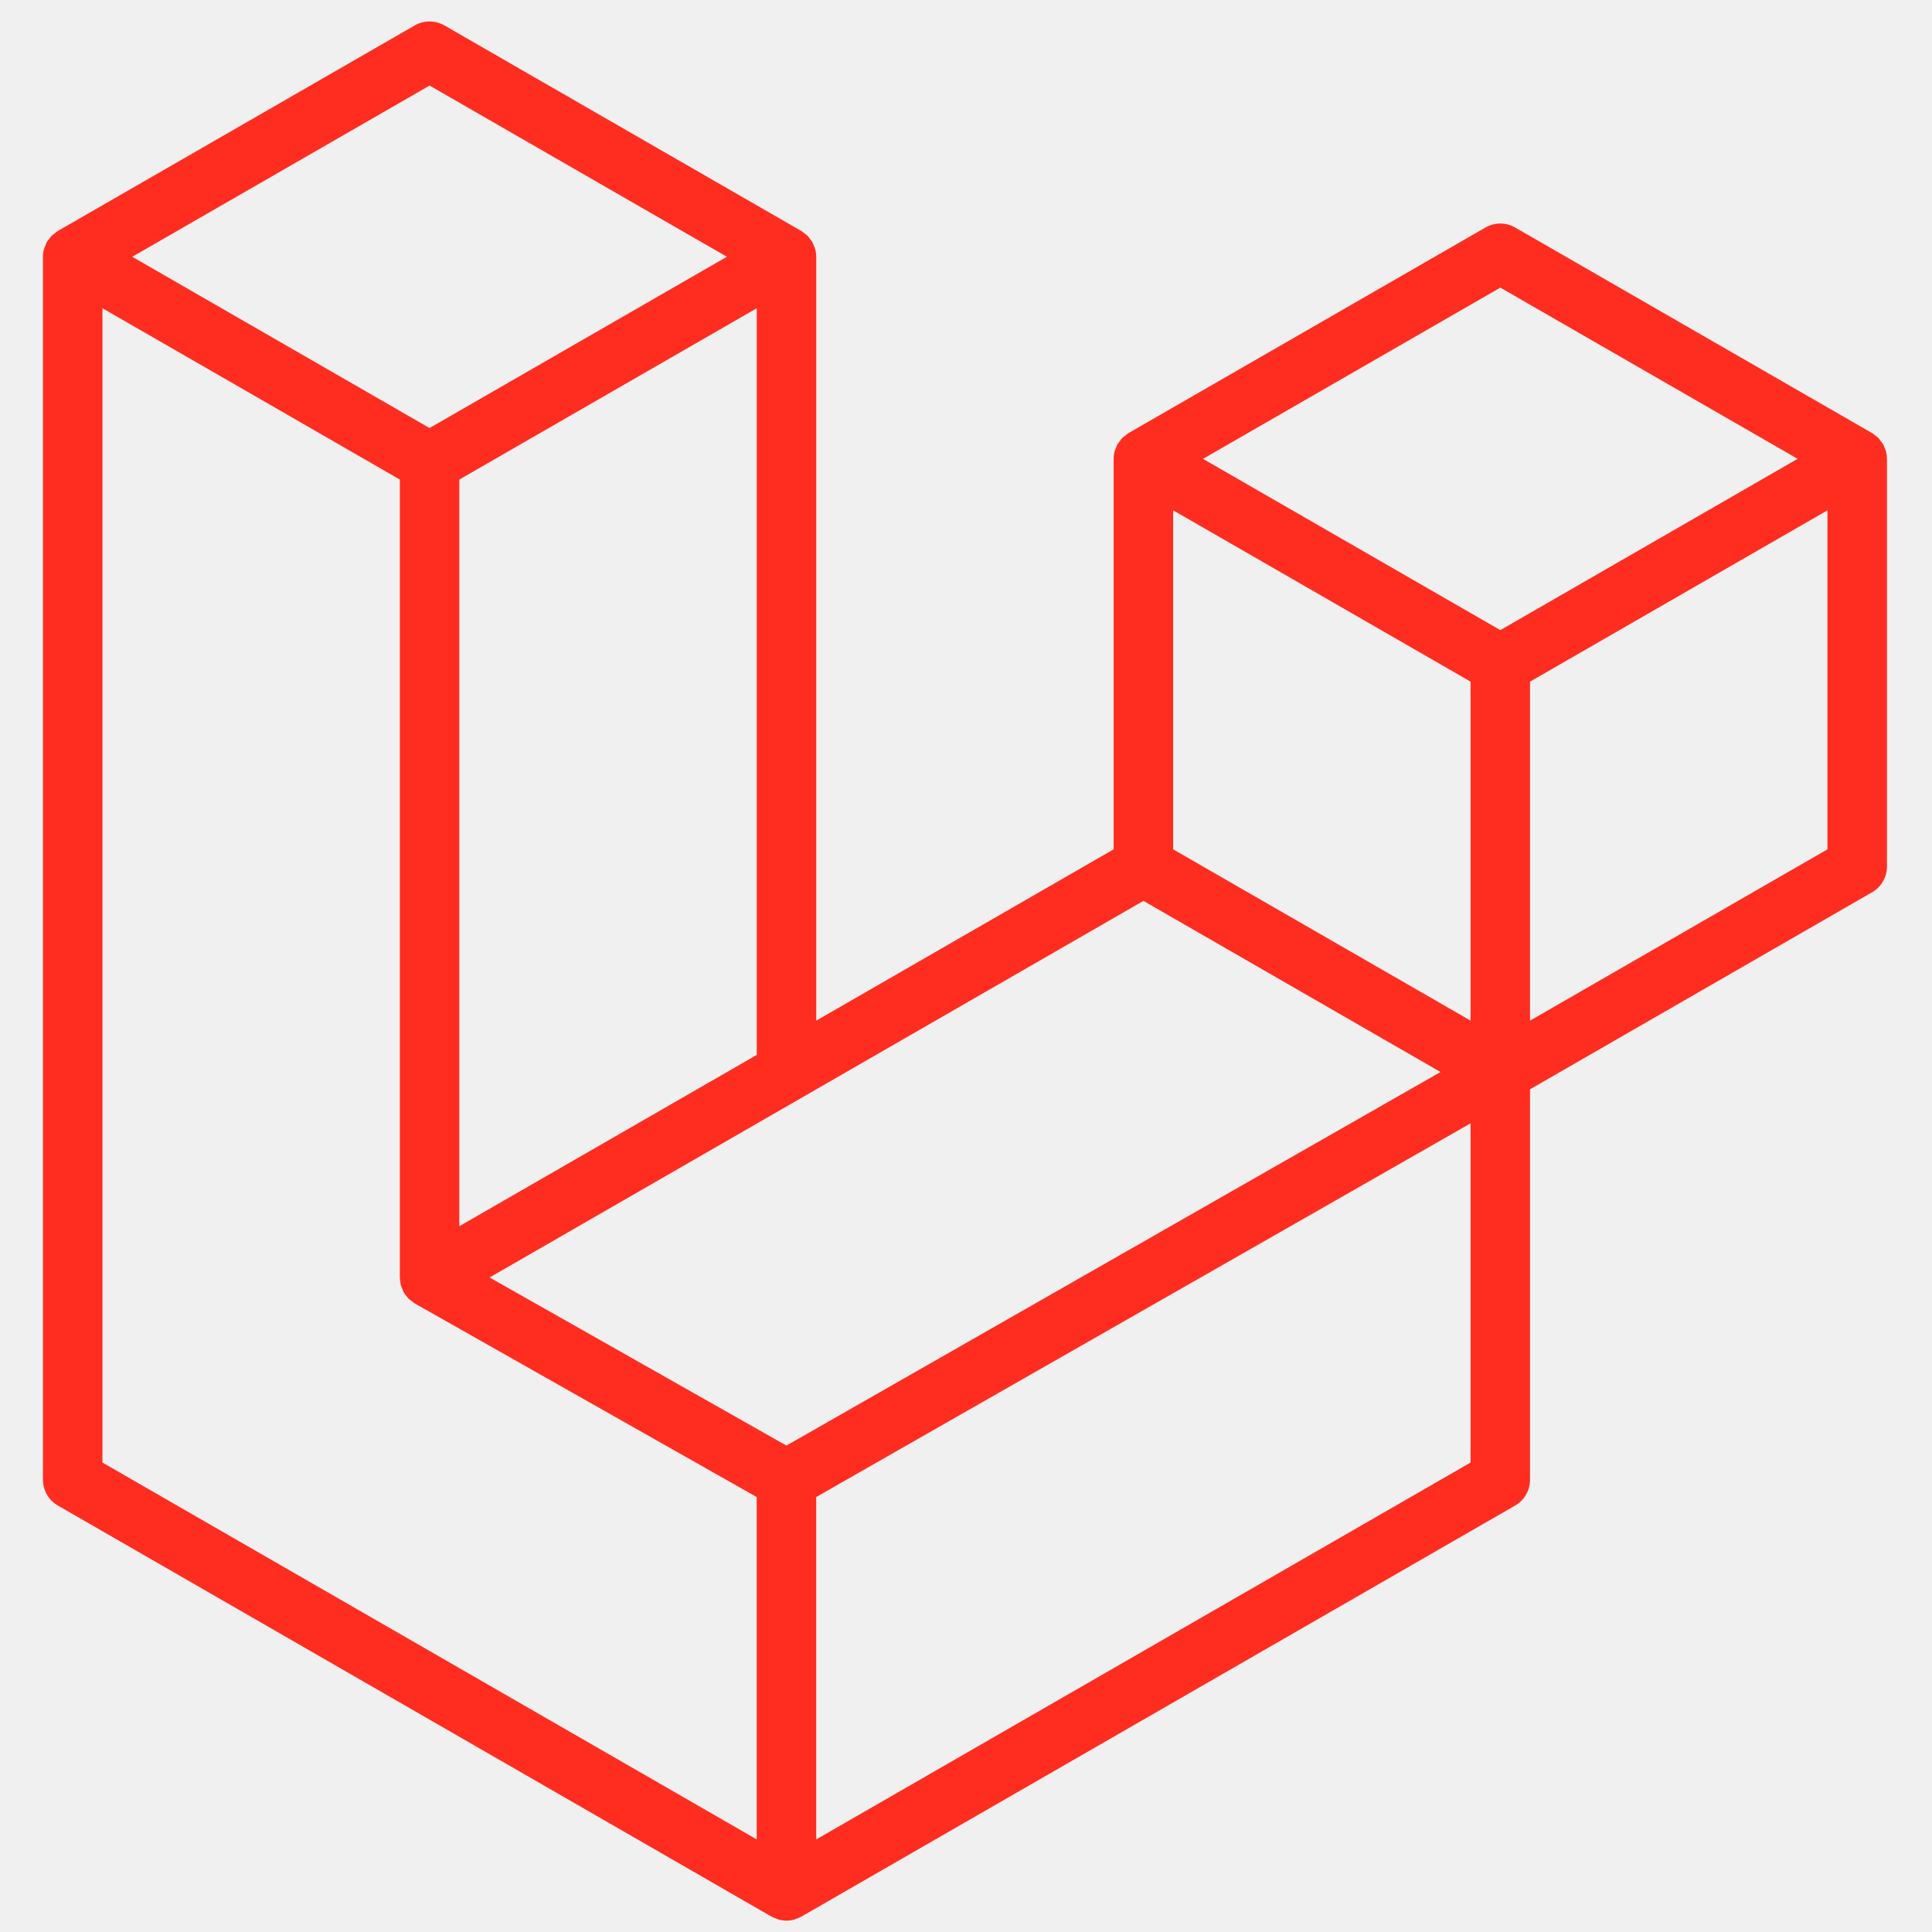
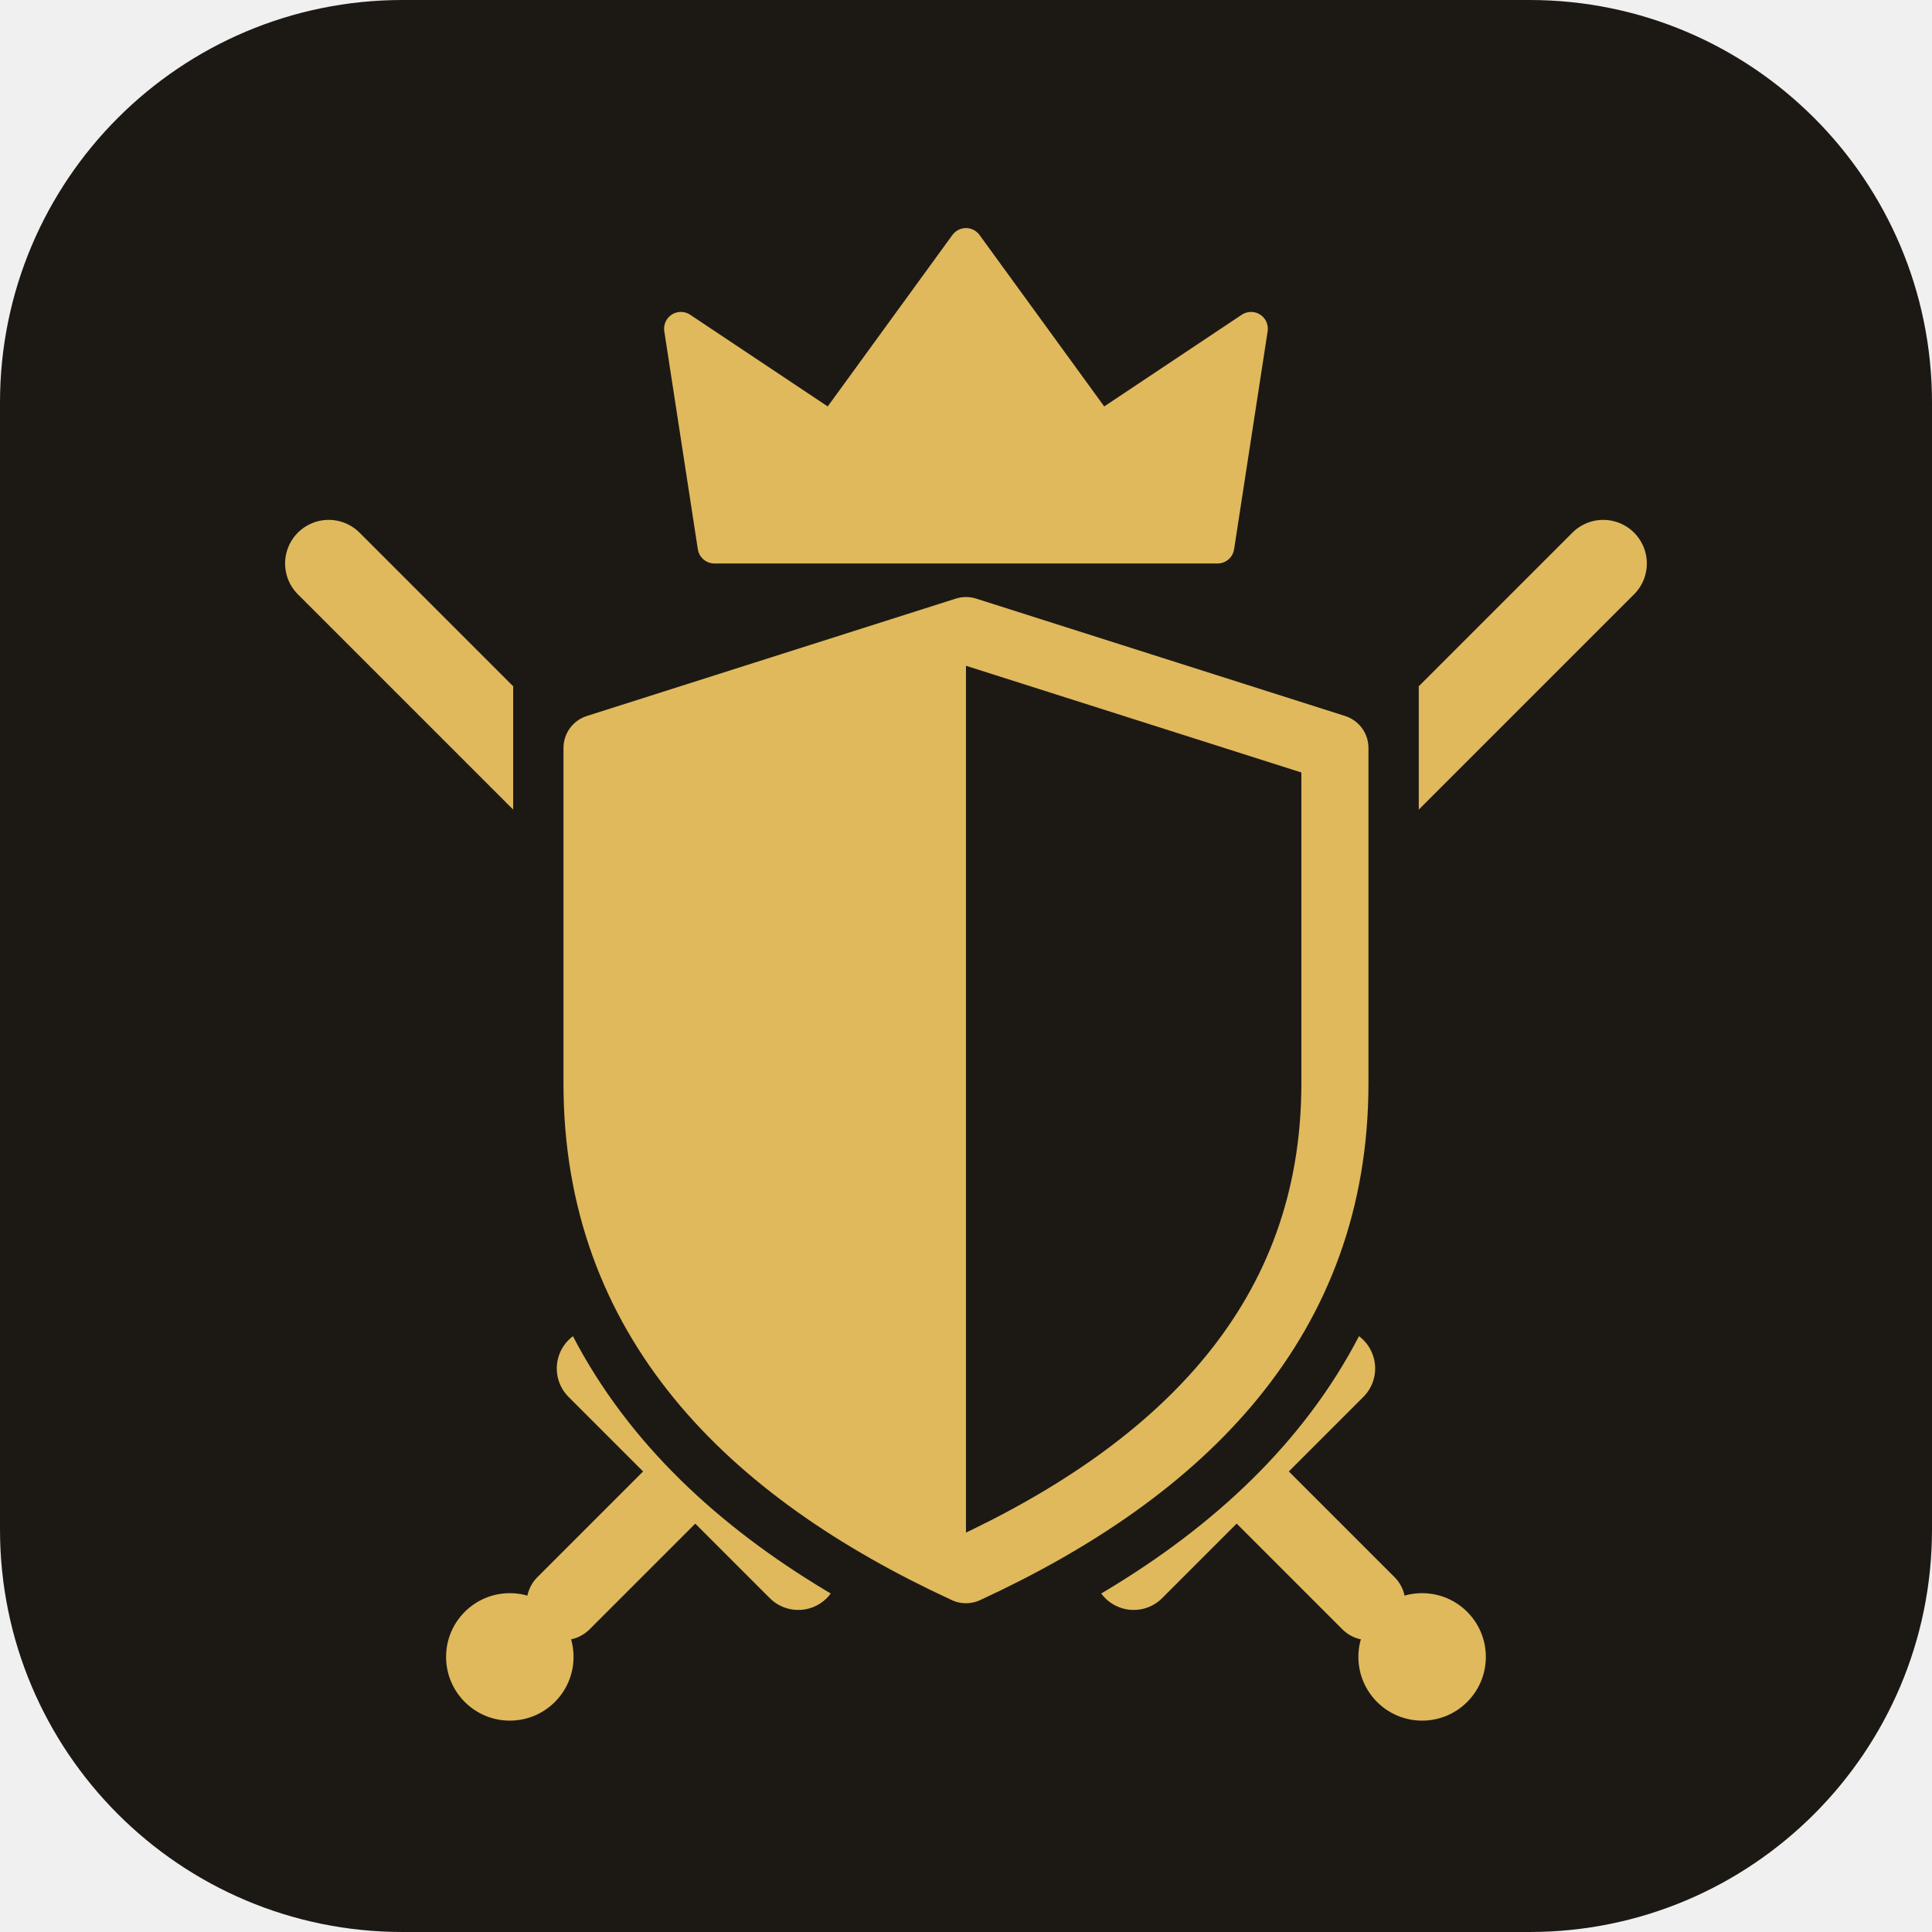
- <svg xmlns="http://www.w3.org/2000/svg" width="166" height="166" viewBox="0 0 166 166" fill="none">
-   <path fill-rule="evenodd" clip-rule="evenodd" d="M162.041 38.759C162.099 38.977 162.129 39.201 162.13 39.426V74.452C162.13 74.902 162.011 75.344 161.786 75.733C161.561 76.122 161.237 76.444 160.847 76.668L131.462 93.594V127.141C131.462 128.054 130.977 128.897 130.186 129.357L68.847 164.683C68.707 164.763 68.554 164.814 68.401 164.868C68.343 164.887 68.289 164.922 68.228 164.938C67.8 165.051 67.349 165.051 66.92 164.938C66.85 164.919 66.786 164.881 66.719 164.855C66.579 164.804 66.432 164.76 66.298 164.683L4.972 129.357C4.583 129.133 4.259 128.81 4.034 128.421C3.808 128.032 3.69 127.591 3.689 127.141L3.689 22.063C3.689 21.834 3.721 21.61 3.779 21.393C3.798 21.32 3.843 21.253 3.868 21.179C3.916 21.045 3.961 20.908 4.031 20.783C4.079 20.7 4.149 20.633 4.206 20.557C4.28 20.454 4.347 20.349 4.433 20.26C4.506 20.186 4.602 20.132 4.685 20.068C4.778 19.992 4.861 19.909 4.966 19.848L35.633 2.185C36.022 1.961 36.462 1.844 36.91 1.844C37.358 1.844 37.798 1.961 38.186 2.185L68.851 19.848H68.857C68.959 19.912 69.045 19.992 69.138 20.065C69.221 20.129 69.313 20.186 69.387 20.257C69.476 20.349 69.54 20.454 69.616 20.557C69.671 20.633 69.744 20.7 69.789 20.783C69.862 20.911 69.904 21.045 69.955 21.179C69.98 21.253 70.025 21.32 70.044 21.396C70.103 21.614 70.133 21.838 70.133 22.063V87.694L95.686 72.974V39.423C95.686 39.2 95.718 38.973 95.775 38.759C95.798 38.683 95.839 38.615 95.865 38.542C95.916 38.408 95.96 38.271 96.031 38.146C96.079 38.063 96.149 37.996 96.203 37.92C96.279 37.818 96.343 37.712 96.433 37.623C96.506 37.549 96.599 37.495 96.681 37.431C96.777 37.355 96.86 37.272 96.962 37.211L127.633 19.548C128.021 19.324 128.461 19.206 128.91 19.206C129.358 19.206 129.798 19.324 130.186 19.548L160.85 37.211C160.959 37.275 161.042 37.355 161.137 37.428C161.217 37.492 161.31 37.549 161.383 37.62C161.473 37.712 161.536 37.818 161.613 37.92C161.67 37.996 161.741 38.063 161.785 38.146C161.859 38.271 161.9 38.408 161.951 38.542C161.98 38.615 162.021 38.683 162.041 38.759ZM157.018 72.974V43.848L146.287 50.028L131.462 58.568V87.694L157.021 72.974H157.018ZM126.354 125.663V96.518L111.771 104.85L70.13 128.626V158.046L126.354 125.663ZM8.801 26.485V125.663L65.018 158.043V128.629L35.649 112L35.64 111.994L35.627 111.988C35.528 111.93 35.445 111.847 35.353 111.777C35.273 111.713 35.18 111.662 35.11 111.592L35.104 111.582C35.021 111.502 34.963 111.403 34.893 111.314C34.829 111.228 34.753 111.154 34.702 111.065L34.699 111.055C34.641 110.96 34.606 110.845 34.565 110.736C34.523 110.64 34.469 110.551 34.443 110.449C34.411 110.328 34.405 110.197 34.392 110.072C34.379 109.976 34.354 109.881 34.354 109.785V109.778V41.205L19.532 32.662L8.801 26.485ZM36.913 7.35L11.364 22.063L36.907 36.777L62.453 22.06L36.907 7.35H36.913ZM50.2 99.174L65.022 90.637V26.485L54.291 32.665L39.466 41.205V105.357L50.2 99.174ZM128.91 24.713L103.363 39.426L128.91 54.14L154.453 39.423L128.91 24.713ZM126.354 58.568L111.529 50.028L100.798 43.848V72.974L115.619 81.511L126.354 87.694V58.568ZM67.571 124.205L105.042 102.803L123.772 92.109L98.245 77.405L68.854 94.334L42.066 109.762L67.571 124.205Z" fill="#FF2D20" />
+ <svg xmlns="http://www.w3.org/2000/svg" viewBox="0 0 48 48">
+   <rect width="48" height="48" rx="10" fill="#1c1915" />
+   <g transform="translate(4 4) scale(0.8333)" color="#e0b95c">
+     <mask id="swords" maskUnits="userSpaceOnUse" x="0" y="0" width="48" height="48">
+       <rect width="48" height="48" fill="white" />
+       <path d="M24 14 L35 17.5 V27.5 C35 34.5 30.5 39 24 42 C17.5 39 13 34.5 13 27.5 V17.5 Z" fill="black" stroke="black" stroke-width="5" />
+     </mask>
+     <g mask="url(#swords)" fill="none" stroke="currentColor" stroke-linecap="round">
+       <path d="M5 12 L32 39" stroke-width="2.6" />
+       <path d="M29 42 L35 36" stroke-width="2.4" />
+       <path d="M32 39 L36 43" stroke-width="2.2" />
+       <path d="M43 12 L16 39" stroke-width="2.6" />
+       <path d="M19 42 L13 36" stroke-width="2.4" />
+       <path d="M16 39 L12 43" stroke-width="2.2" />
+     </g>
+     <circle cx="37.6" cy="44.6" r="1.9" fill="currentColor" />
+     <circle cx="10.4" cy="44.6" r="1.9" fill="currentColor" />
+     <path d="M24 14 L35 17.5 V27.5 C35 34.5 30.5 39 24 42 C17.5 39 13 34.5 13 27.5 V17.5 Z" fill="none" stroke="currentColor" stroke-width="2" stroke-linejoin="round" />
+     <path d="M24 14 V42 C17.5 39 13 34.5 13 27.5 V17.5 Z" fill="currentColor" />
+     <path d="M16.5 11.5 L15.5 5 L20 8 L24 2.5 L28 8 L32.5 5 L31.5 11.5 Z" fill="currentColor" stroke="currentColor" stroke-width="1" stroke-linejoin="round" />
+   </g>
</svg>
